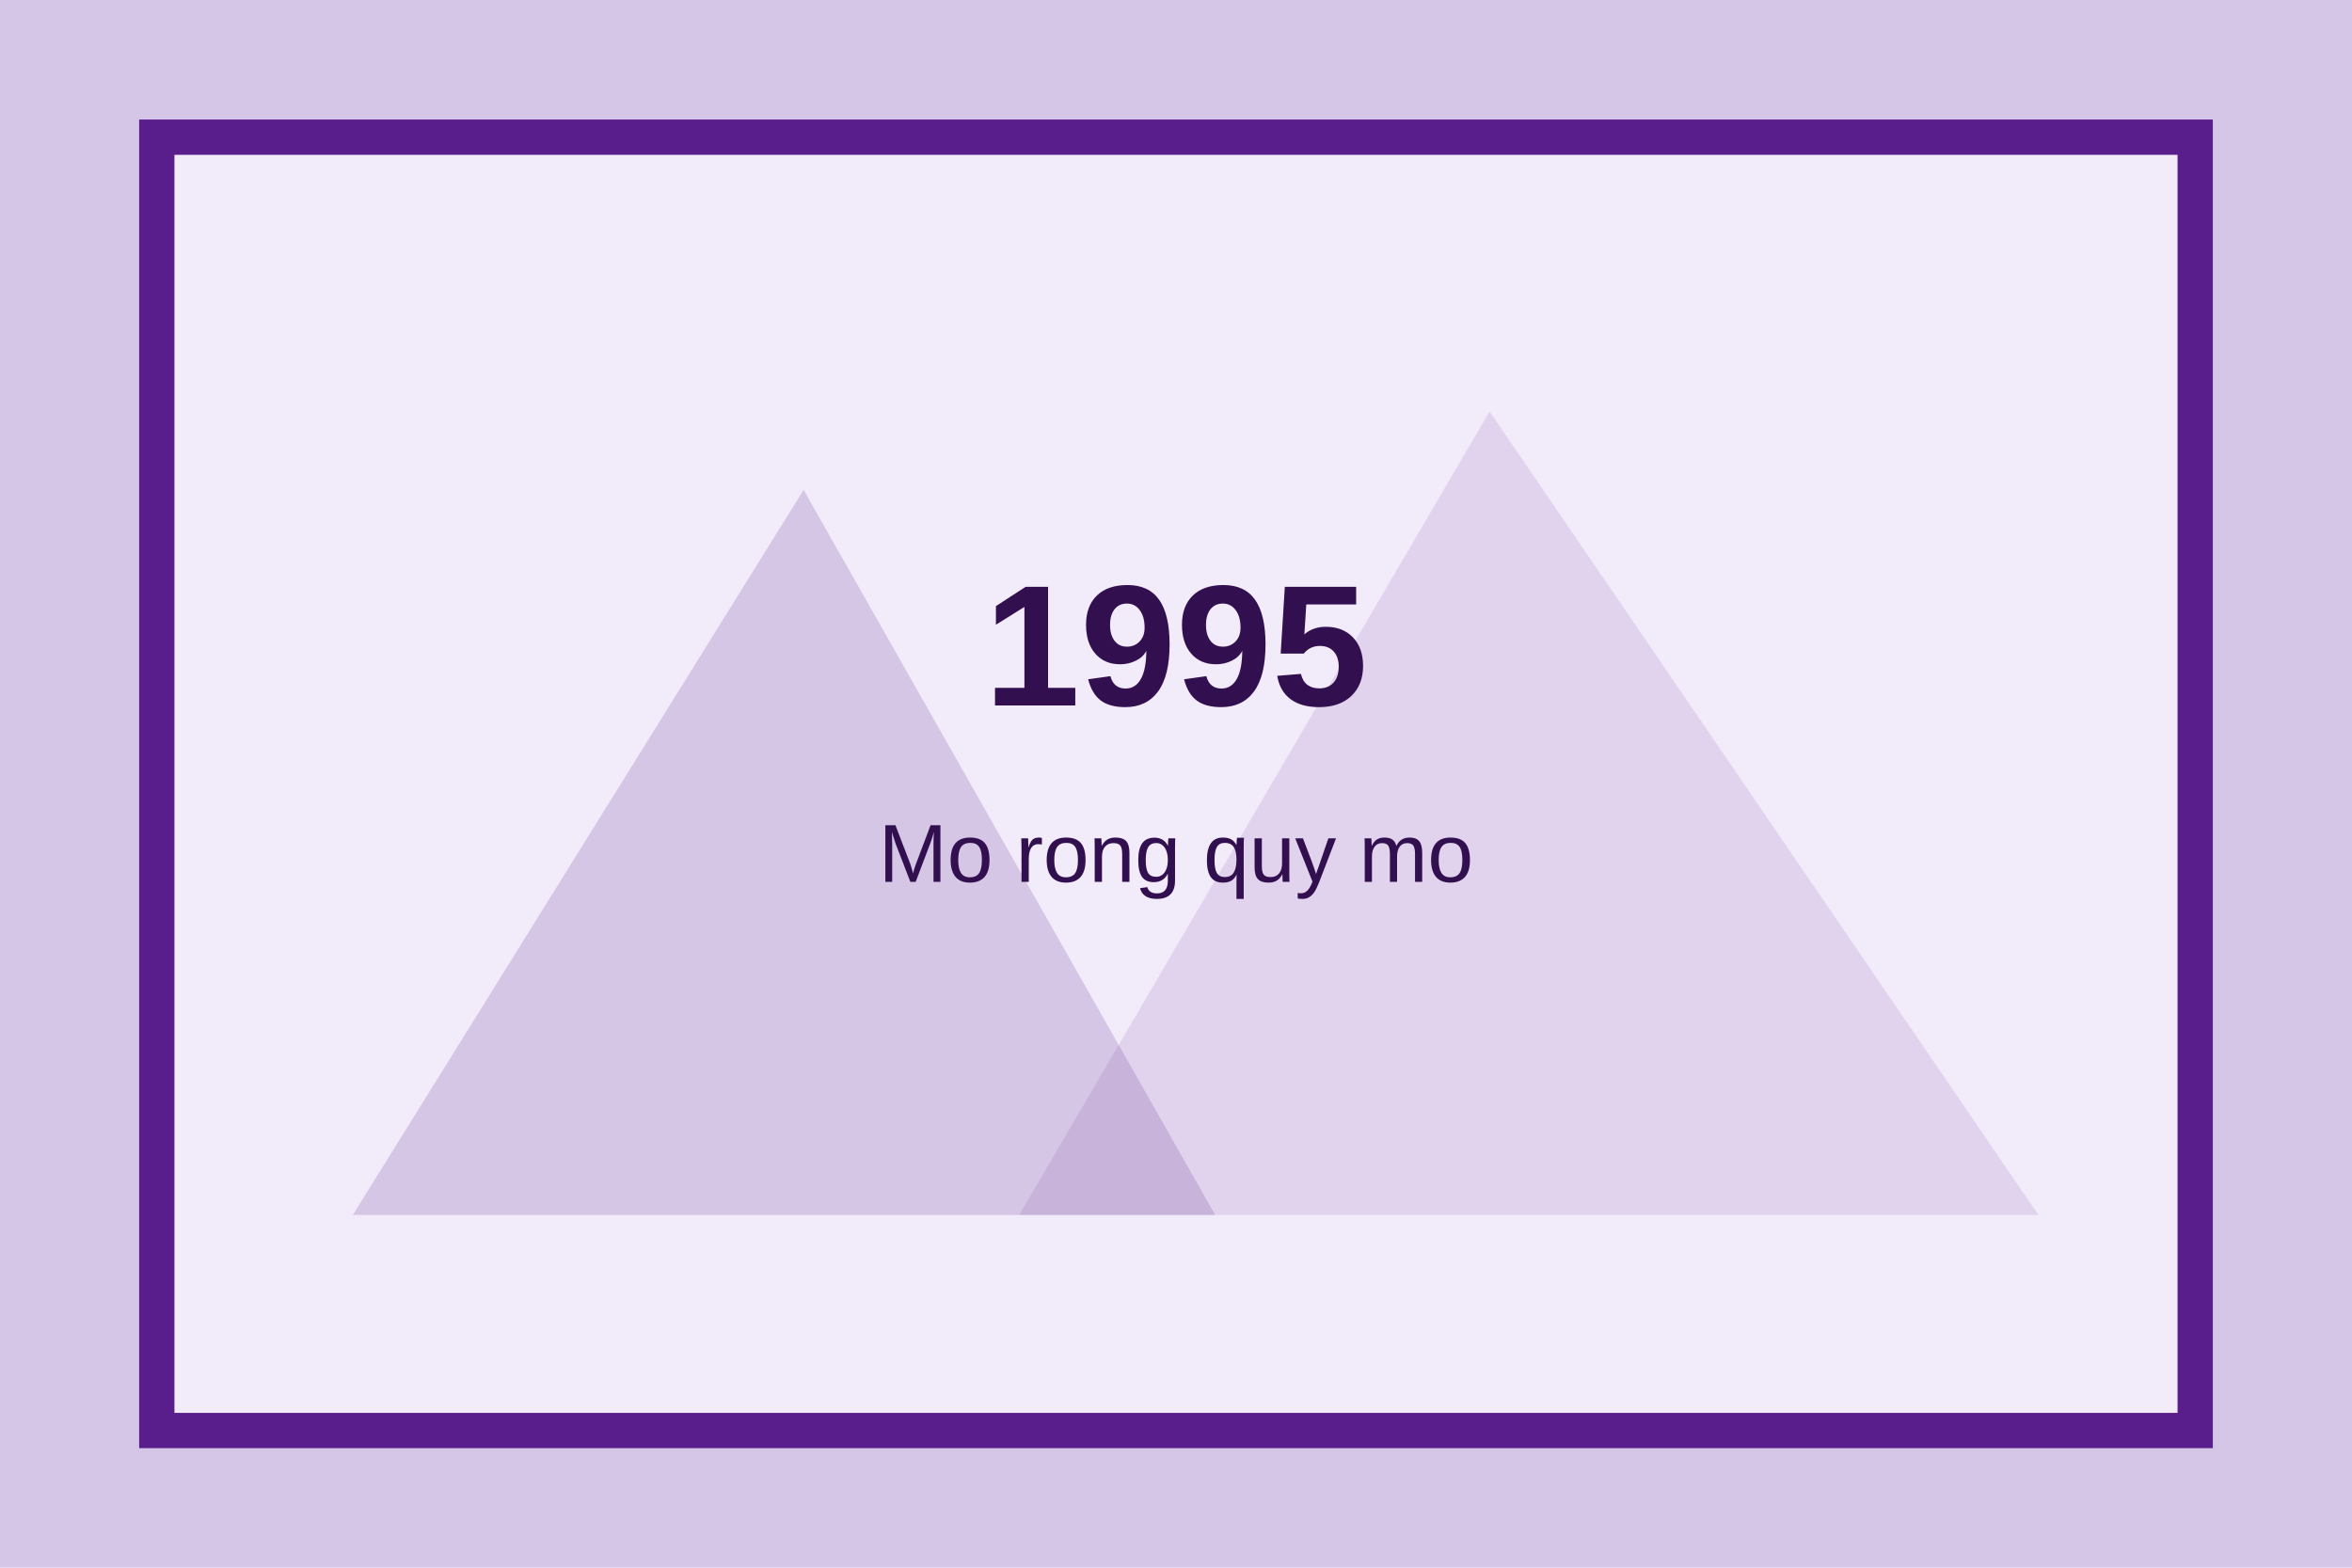
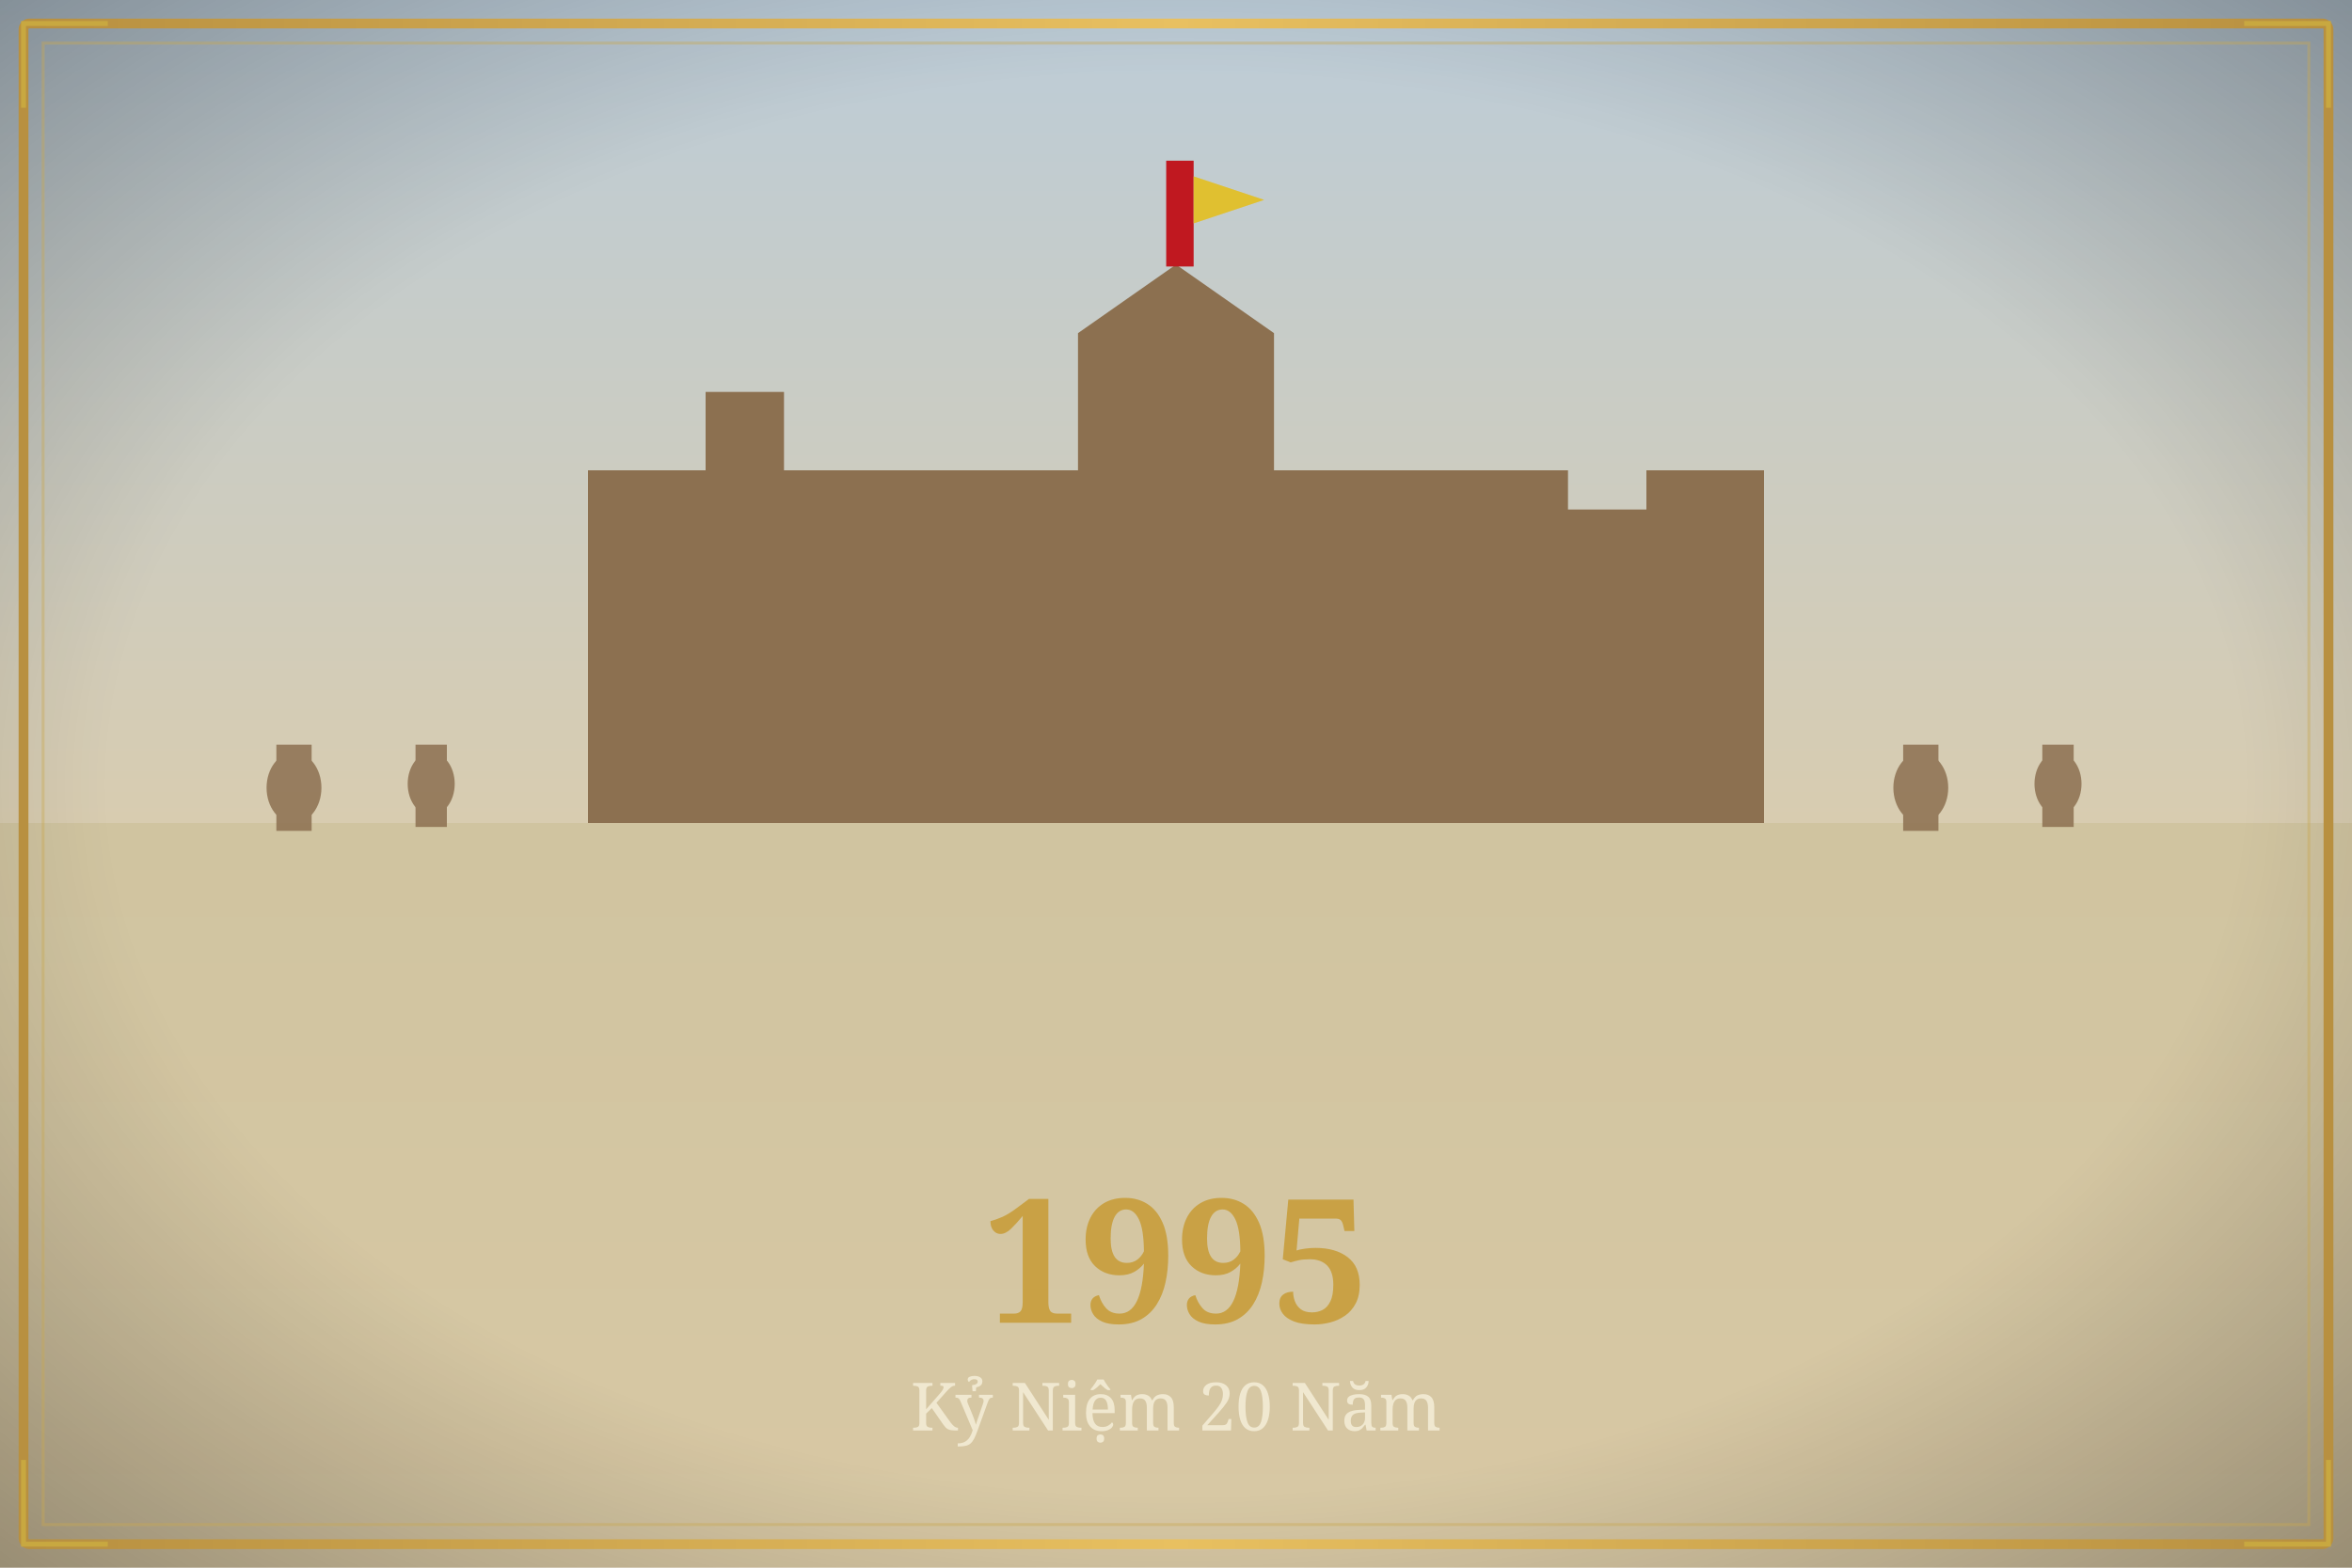
<svg xmlns="http://www.w3.org/2000/svg" width="1200" height="800" viewBox="0 0 1200 800">
-   <rect width="1200" height="800" fill="#d5c6e8" />
-   <rect x="80" y="70" width="1040" height="660" fill="#f2ebfa" stroke="#5a1e8c" stroke-width="18" />
-   <polygon points="180,620 410,250 620,620" fill="#5a1e8c" opacity="0.18" />
-   <polygon points="520,620 760,210 1040,620" fill="#5a1e8c" opacity="0.12" />
-   <text x="600" y="360" text-anchor="middle" font-family="Arial" font-size="88" font-weight="700" fill="#32104f">1995</text>
-   <text x="600" y="450" text-anchor="middle" font-family="Arial" font-size="42" fill="#32104f">Mo rong quy mo</text>
+   <defs>
+     <linearGradient id="sky" x1="0%" y1="0%" x2="0%" y2="100%">
+       <stop offset="0%" stop-color="#bcccd8" />
+       <stop offset="100%" stop-color="#d8ccb0" />
+     </linearGradient>
+     <linearGradient id="gnd" x1="0%" y1="0%" x2="0%" y2="100%">
+       <stop offset="0%" stop-color="#d0c4a0" />
+       <stop offset="100%" stop-color="#d8c8a4" />
+     </linearGradient>
+     <radialGradient id="vig" cx="50%" cy="50%" r="75%">
+       <stop offset="60%" stop-color="rgba(0,0,0,0)" />
+       <stop offset="100%" stop-color="rgba(0,0,0,0.35)" />
+     </radialGradient>
+     <linearGradient id="gold" x1="0%" y1="0%" x2="100%" y2="0%">
+       <stop offset="0%" stop-color="#b89040" />
+       <stop offset="50%" stop-color="#e8c060" />
+       <stop offset="100%" stop-color="#b89040" />
+     </linearGradient>
+   </defs>
+   <rect width="1200" height="420" fill="url(#sky)" />
+   <rect y="420" width="1200" height="380" fill="url(#gnd)" />
+   <polygon points="300,420 300,240 360,240 360,200 400,200 400,240 550,240 550,170 600,135 650,170 650,240 800,240 800,260 840,260 840,240 900,240 900,420" fill="#8c7050" />
+   <rect x="595" y="82" width="14" height="54" fill="#c01820" />
+   <polygon points="609,90 645,102 609,114" fill="#e0c030" />
+   <g fill="#8c7050" opacity="0.85">
+     <ellipse cx="150" cy="402" rx="14" ry="18" />
+     <rect x="141" y="380" width="18" height="44" />
+     <ellipse cx="220" cy="400" rx="12" ry="16" />
+     <rect x="212" y="380" width="16" height="42" />
+     <ellipse cx="980" cy="402" rx="14" ry="18" />
+     <rect x="971" y="380" width="18" height="44" />
+     <ellipse cx="1050" cy="400" rx="12" ry="16" />
+     <rect x="1042" y="380" width="16" height="42" />
+   </g>
+   <rect width="1200" height="800" fill="url(#vig)" />
+   <rect x="12" y="12" width="1176" height="776" fill="none" stroke="url(#gold)" stroke-width="5" rx="3" />
+   <rect x="22" y="22" width="1156" height="756" fill="none" stroke="rgba(200,168,80,0.4)" stroke-width="1.5" />
+   <g stroke="#c8a840" stroke-width="2.5" fill="none">
+     <path d="M12,55 L12,12 L55,12" />
+     <path d="M1145,12 L1188,12 L1188,55" />
+     <path d="M1188,745 L1188,788 L1145,788" />
+     <path d="M55,788 L12,788 L12,745" />
+   </g>
+   <text x="600" y="675" text-anchor="middle" font-family="Georgia,serif" font-size="88" font-weight="700" fill="#c8a040" opacity="0.95">1995</text>
+   <text x="600" y="730" text-anchor="middle" font-family="Georgia,serif" font-size="34" fill="#f0e8d0">Kỷ Niệm 20 Năm</text>
</svg>
